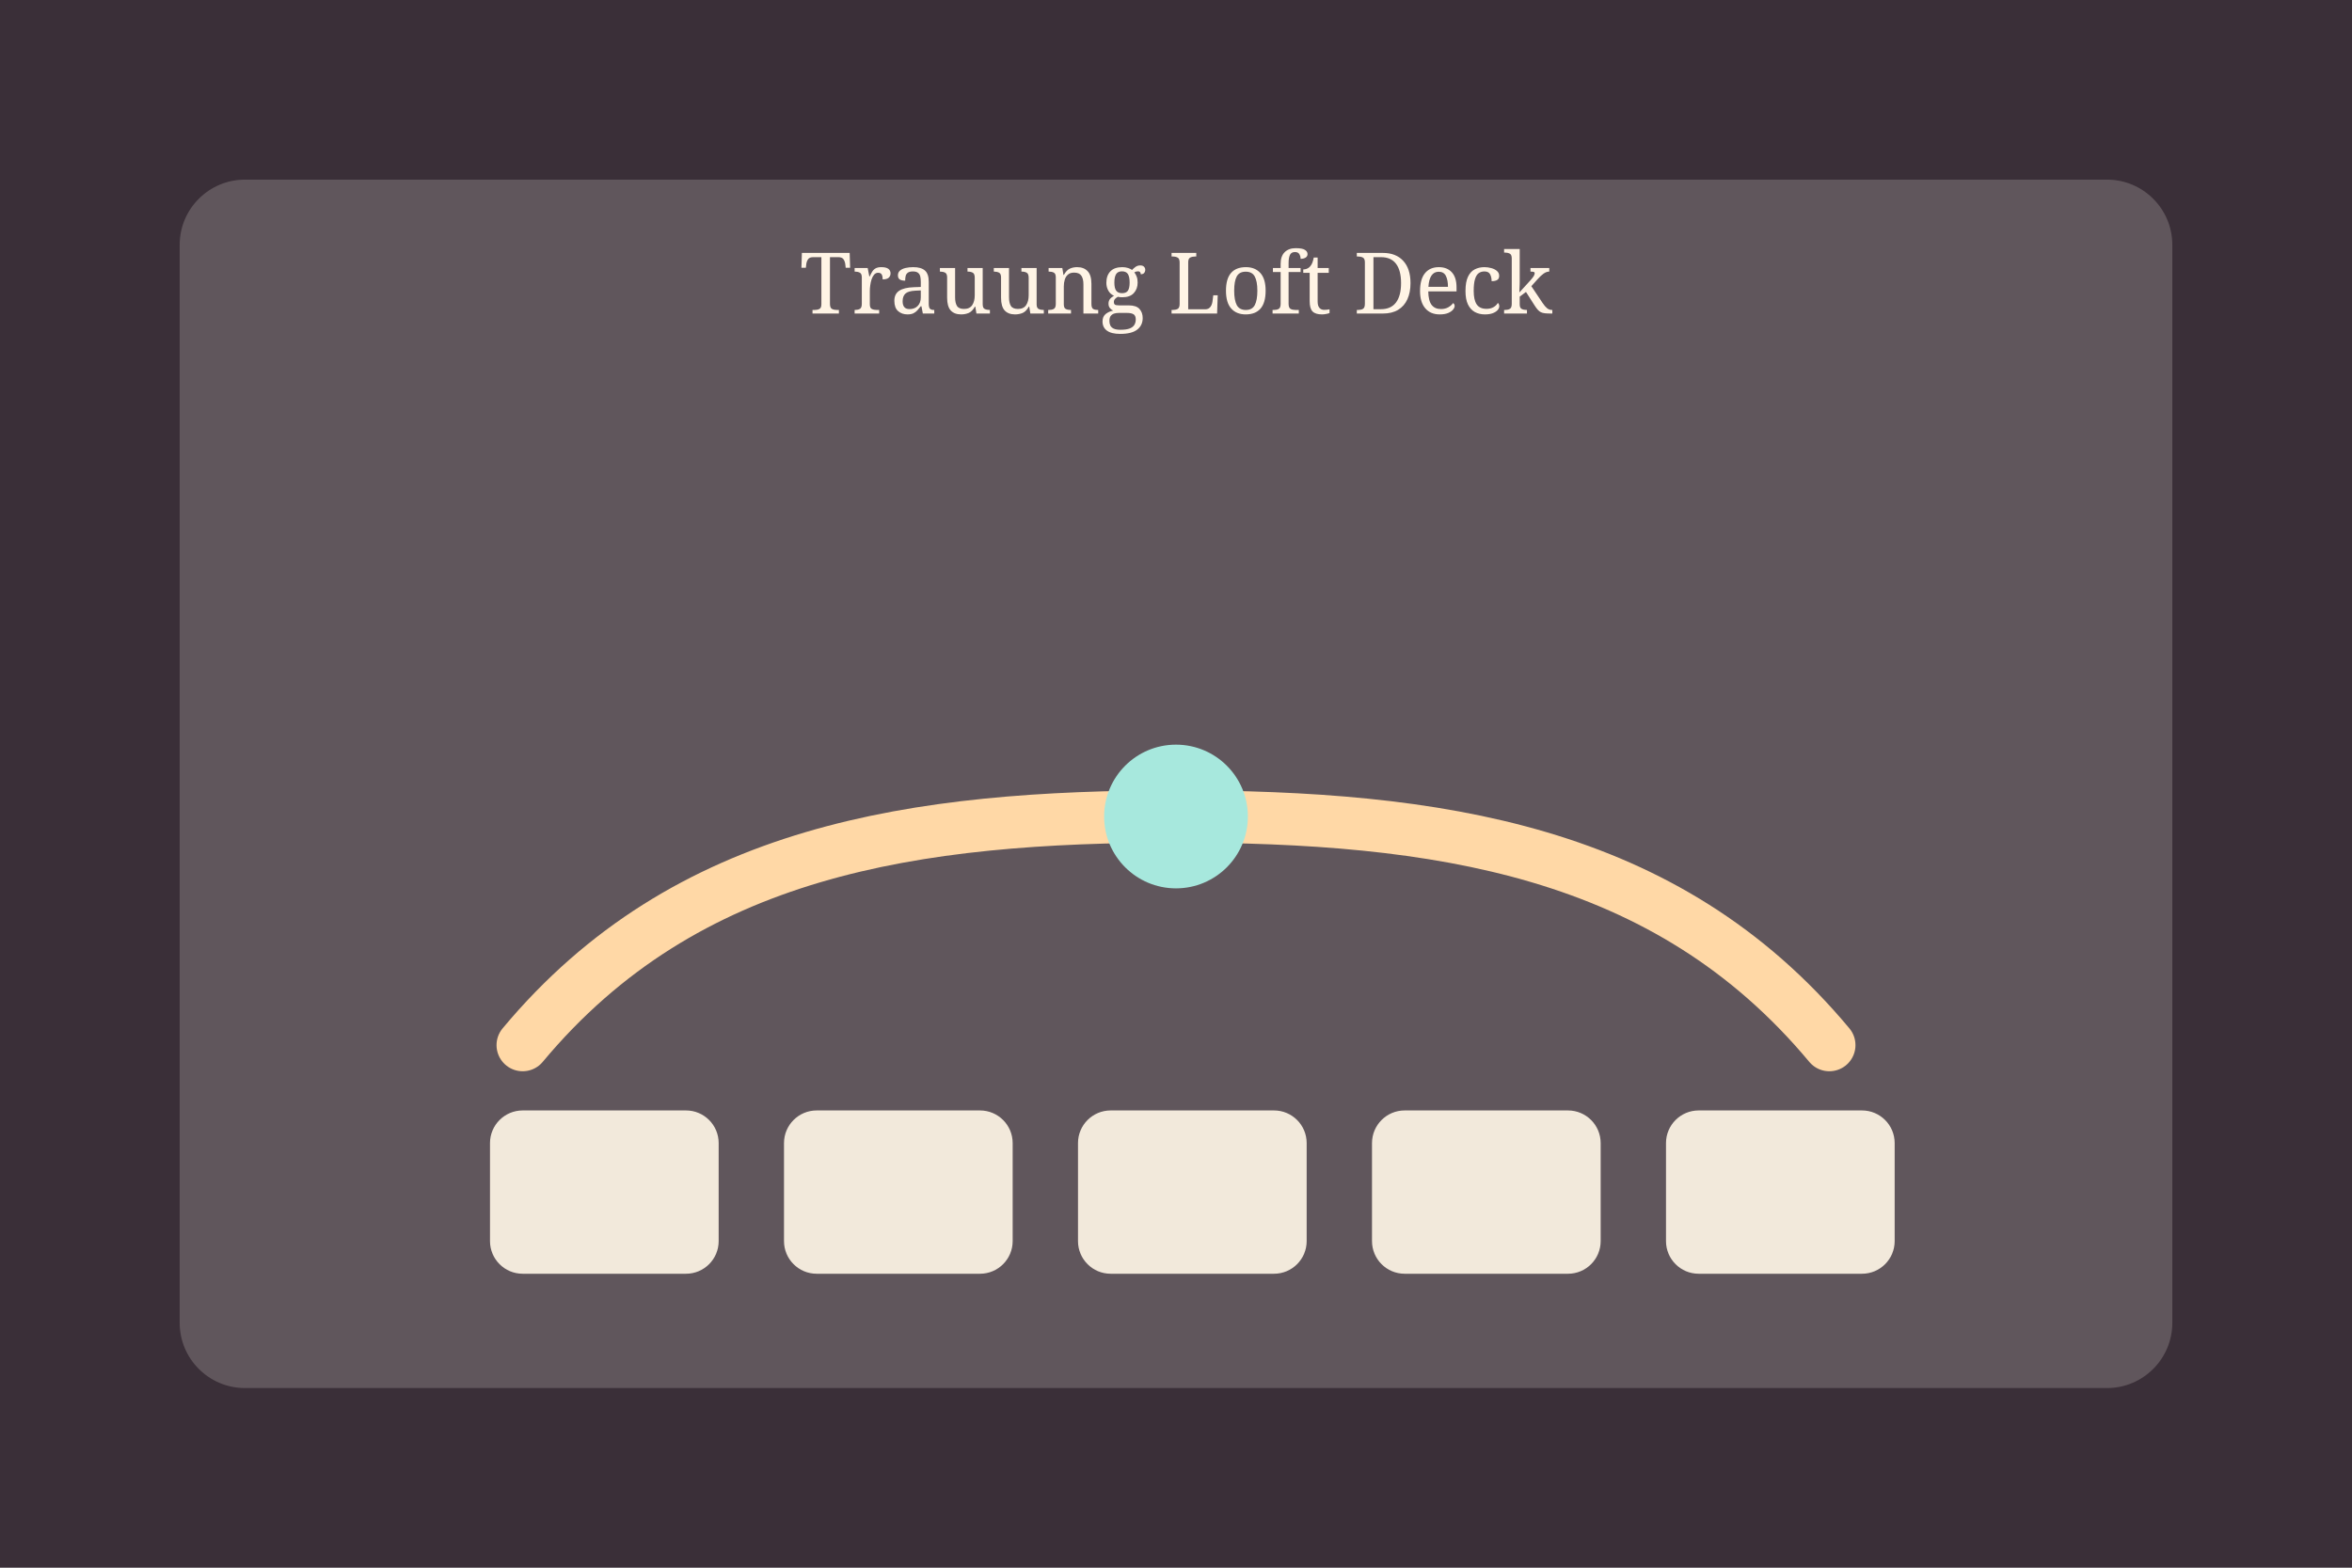
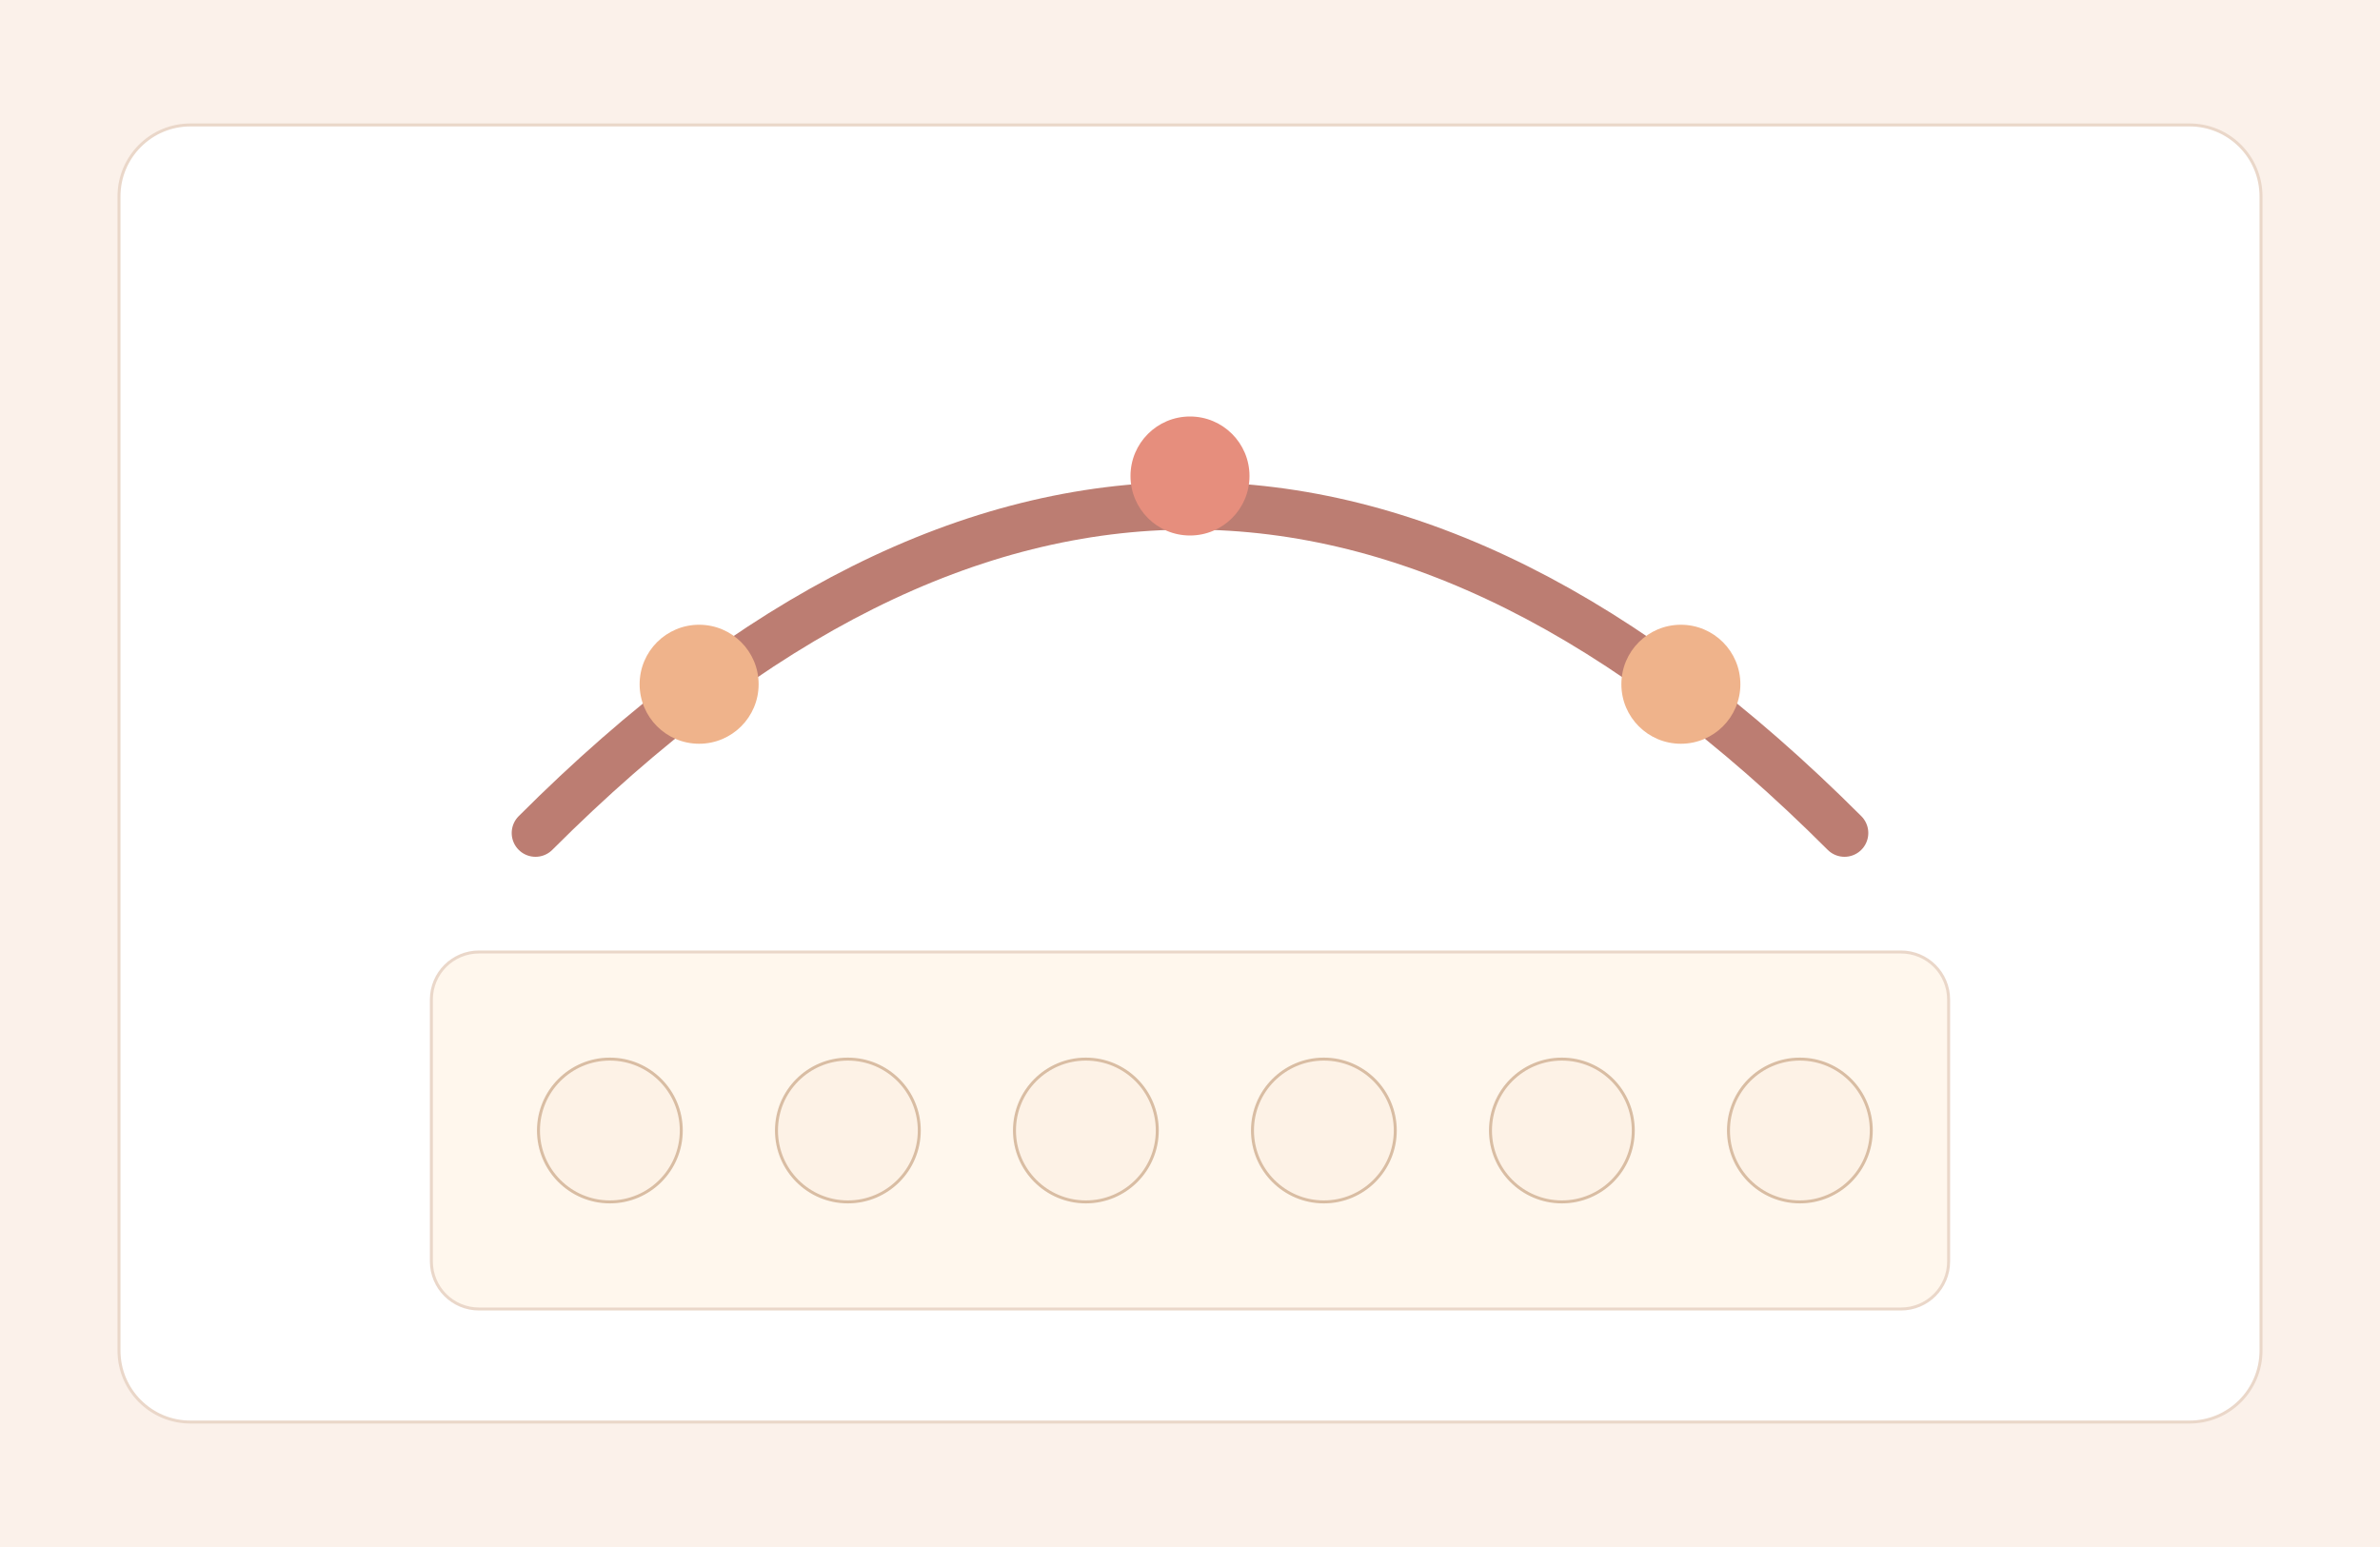
- <svg xmlns="http://www.w3.org/2000/svg" width="720" height="480" viewBox="0 0 720 480" fill="none">
-   <rect width="720" height="480" fill="#3A2F38" />
-   <rect x="55" y="55" width="610" height="370" rx="20" fill="#FAF2EA" opacity="0.2" />
-   <path d="M160 320C210 260 280 250 360 250C440 250 510 260 560 320" stroke="#FFD8A6" stroke-width="16" stroke-linecap="round" />
-   <circle cx="360" cy="250" r="22" fill="#A7E8DD" />
-   <rect x="150" y="340" width="70" height="50" rx="10" fill="#F2E9DB" />
-   <rect x="240" y="340" width="70" height="50" rx="10" fill="#F2E9DB" />
-   <rect x="330" y="340" width="70" height="50" rx="10" fill="#F2E9DB" />
-   <rect x="420" y="340" width="70" height="50" rx="10" fill="#F2E9DB" />
-   <rect x="510" y="340" width="70" height="50" rx="10" fill="#F2E9DB" />
-   <text x="360" y="96" fill="#FFF4E5" font-size="26" text-anchor="middle" font-family="Georgia, serif">Trauung Loft Deck</text>
+ <svg xmlns="http://www.w3.org/2000/svg" viewBox="0 0 800 520">
+   <rect width="800" height="520" fill="#fbf1ea" />
+   <rect x="40" y="42" width="720" height="436" rx="24" fill="#fff" stroke="#ead7c9" />
+   <path d="M180 280 Q400 60 620 280" fill="none" stroke="#bc7d72" stroke-width="16" stroke-linecap="round" />
+   <circle cx="235" cy="230" r="20" fill="#efb38b" />
+   <circle cx="400" cy="160" r="20" fill="#e68e7d" />
+   <circle cx="565" cy="230" r="20" fill="#efb38b" />
+   <rect x="145" y="320" width="510" height="120" rx="16" fill="#fff7ed" stroke="#ead7c9" />
+   <circle cx="205" cy="380" r="24" fill="#fdf2e6" stroke="#d9bda3" />
+   <circle cx="285" cy="380" r="24" fill="#fdf2e6" stroke="#d9bda3" />
+   <circle cx="365" cy="380" r="24" fill="#fdf2e6" stroke="#d9bda3" />
+   <circle cx="445" cy="380" r="24" fill="#fdf2e6" stroke="#d9bda3" />
+   <circle cx="525" cy="380" r="24" fill="#fdf2e6" stroke="#d9bda3" />
+   <circle cx="605" cy="380" r="24" fill="#fdf2e6" stroke="#d9bda3" />
</svg>
